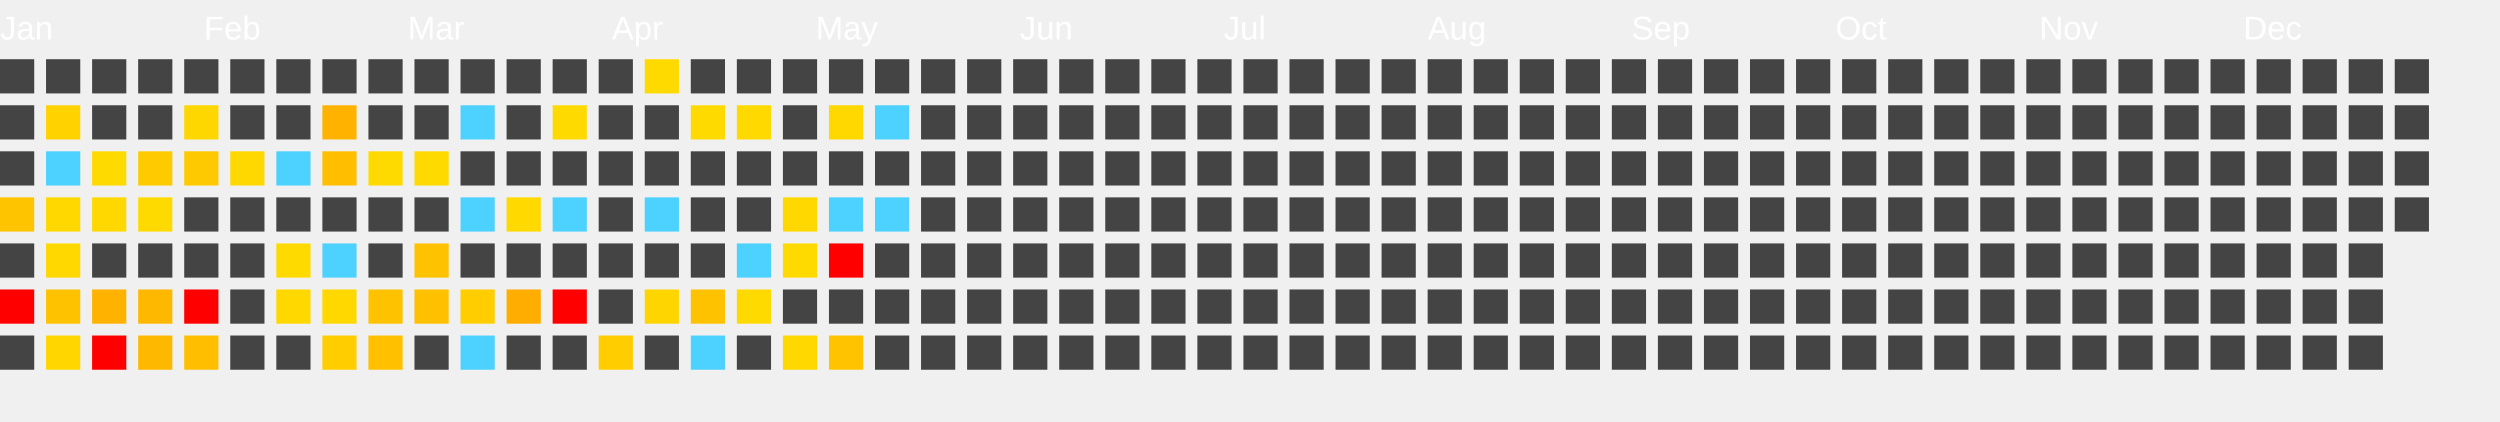
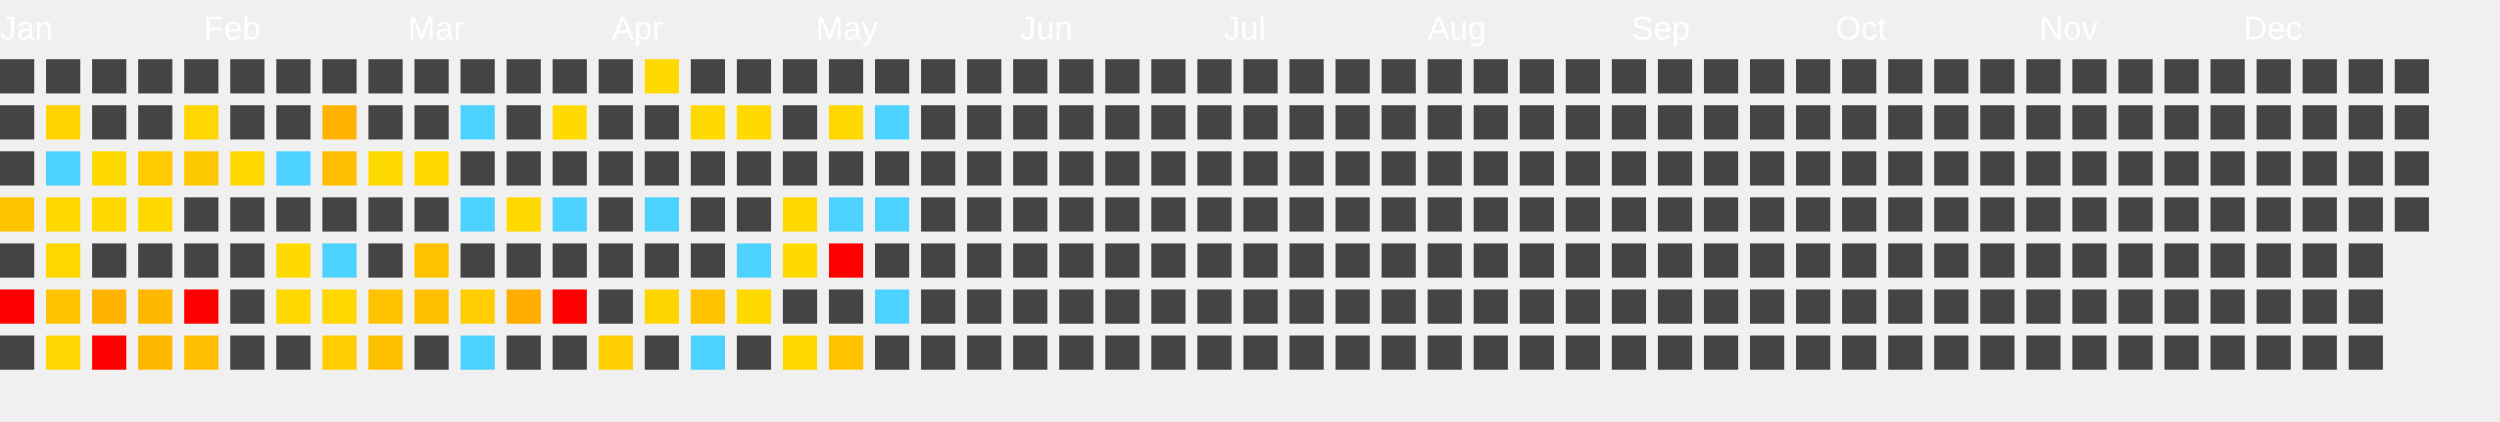
<svg xmlns="http://www.w3.org/2000/svg" baseProfile="full" height="32mm" version="1.1" viewBox="0,0,190,32" width="190mm">
  <defs />
  <rect fill="none" height="32" width="190" x="0" y="0" />
  <text fill="#FFFFFF" style="font-size:2.5px; font-family:Arial" x="0.0" y="3.0">Jan</text>
  <text fill="#FFFFFF" style="font-size:2.5px; font-family:Arial" x="15.5" y="3.0">Feb</text>
  <text fill="#FFFFFF" style="font-size:2.5px; font-family:Arial" x="31.0" y="3.0">Mar</text>
  <text fill="#FFFFFF" style="font-size:2.5px; font-family:Arial" x="46.5" y="3.0">Apr</text>
  <text fill="#FFFFFF" style="font-size:2.5px; font-family:Arial" x="62.0" y="3.0">May</text>
  <text fill="#FFFFFF" style="font-size:2.5px; font-family:Arial" x="77.5" y="3.0">Jun</text>
  <text fill="#FFFFFF" style="font-size:2.5px; font-family:Arial" x="93.0" y="3.0">Jul</text>
  <text fill="#FFFFFF" style="font-size:2.5px; font-family:Arial" x="108.5" y="3.0">Aug</text>
  <text fill="#FFFFFF" style="font-size:2.5px; font-family:Arial" x="124.0" y="3.0">Sep</text>
  <text fill="#FFFFFF" style="font-size:2.5px; font-family:Arial" x="139.5" y="3.0">Oct</text>
  <text fill="#FFFFFF" style="font-size:2.5px; font-family:Arial" x="155.0" y="3.0">Nov</text>
  <text fill="#FFFFFF" style="font-size:2.5px; font-family:Arial" x="170.5" y="3.0">Dec</text>
  <rect fill="#444444" height="2.6" width="2.6" x="0.0" y="4.5" />
  <rect fill="#444444" height="2.6" width="2.6" x="0.0" y="8.0" />
  <rect fill="#444444" height="2.6" width="2.6" x="0.0" y="11.5" />
  <rect fill="#ffc400" height="2.6" width="2.6" x="0.0" y="15.0" />
  <rect fill="#444444" height="2.6" width="2.6" x="0.0" y="18.5" />
  <rect fill="red" height="2.6" width="2.6" x="0.0" y="22.0" />
  <rect fill="#444444" height="2.6" width="2.6" x="0.0" y="25.5" />
  <rect fill="#444444" height="2.6" width="2.6" x="3.5" y="4.5" />
  <rect fill="#ffd200" height="2.6" width="2.6" x="3.5" y="8.0" />
  <rect fill="#4dd2ff" height="2.6" width="2.6" x="3.5" y="11.5" />
  <rect fill="#ffd800" height="2.6" width="2.6" x="3.5" y="15.0" />
  <rect fill="#ffd800" height="2.6" width="2.6" x="3.5" y="18.5" />
  <rect fill="#ffc200" height="2.6" width="2.6" x="3.5" y="22.0" />
  <rect fill="#ffd600" height="2.6" width="2.6" x="3.5" y="25.5" />
  <rect fill="#444444" height="2.6" width="2.6" x="7.0" y="4.5" />
  <rect fill="#444444" height="2.6" width="2.6" x="7.0" y="8.0" />
  <rect fill="#ffda00" height="2.6" width="2.6" x="7.0" y="11.5" />
  <rect fill="#ffd800" height="2.6" width="2.6" x="7.0" y="15.0" />
  <rect fill="#444444" height="2.6" width="2.6" x="7.0" y="18.5" />
  <rect fill="#ffb300" height="2.6" width="2.6" x="7.0" y="22.0" />
  <rect fill="red" height="2.6" width="2.6" x="7.0" y="25.5" />
  <rect fill="#444444" height="2.6" width="2.6" x="10.5" y="4.5" />
  <rect fill="#444444" height="2.6" width="2.6" x="10.5" y="8.0" />
  <rect fill="#ffca00" height="2.6" width="2.6" x="10.5" y="11.5" />
  <rect fill="#ffda00" height="2.6" width="2.6" x="10.5" y="15.0" />
  <rect fill="#444444" height="2.6" width="2.6" x="10.5" y="18.5" />
  <rect fill="#ffb800" height="2.6" width="2.6" x="10.5" y="22.0" />
  <rect fill="#ffb800" height="2.6" width="2.6" x="10.5" y="25.5" />
  <rect fill="#444444" height="2.6" width="2.6" x="14.0" y="4.5" />
  <rect fill="#ffd700" height="2.6" width="2.6" x="14.0" y="8.0" />
  <rect fill="#ffc900" height="2.6" width="2.6" x="14.0" y="11.5" />
  <rect fill="#444444" height="2.6" width="2.6" x="14.0" y="15.0" />
  <rect fill="#444444" height="2.6" width="2.6" x="14.0" y="18.5" />
  <rect fill="red" height="2.6" width="2.6" x="14.0" y="22.0" />
  <rect fill="#ffbe00" height="2.6" width="2.6" x="14.0" y="25.5" />
  <rect fill="#444444" height="2.6" width="2.6" x="17.5" y="4.5" />
  <rect fill="#444444" height="2.6" width="2.6" x="17.5" y="8.0" />
  <rect fill="#ffd800" height="2.6" width="2.6" x="17.5" y="11.5" />
  <rect fill="#444444" height="2.6" width="2.6" x="17.5" y="15.0" />
  <rect fill="#444444" height="2.6" width="2.6" x="17.5" y="18.5" />
  <rect fill="#444444" height="2.6" width="2.6" x="17.5" y="22.0" />
  <rect fill="#444444" height="2.6" width="2.6" x="17.5" y="25.5" />
  <rect fill="#444444" height="2.6" width="2.6" x="21.0" y="4.5" />
  <rect fill="#444444" height="2.6" width="2.6" x="21.0" y="8.0" />
  <rect fill="#4dd2ff" height="2.6" width="2.6" x="21.0" y="11.5" />
  <rect fill="#444444" height="2.6" width="2.6" x="21.0" y="15.0" />
  <rect fill="#ffda00" height="2.6" width="2.6" x="21.0" y="18.5" />
  <rect fill="#ffd800" height="2.6" width="2.6" x="21.0" y="22.0" />
  <rect fill="#444444" height="2.6" width="2.6" x="21.0" y="25.5" />
  <rect fill="#444444" height="2.6" width="2.6" x="24.5" y="4.5" />
  <rect fill="#ffb300" height="2.6" width="2.6" x="24.5" y="8.0" />
  <rect fill="#ffbe00" height="2.6" width="2.6" x="24.5" y="11.5" />
  <rect fill="#444444" height="2.6" width="2.6" x="24.5" y="15.0" />
  <rect fill="#4dd2ff" height="2.6" width="2.6" x="24.5" y="18.5" />
  <rect fill="#ffd800" height="2.6" width="2.6" x="24.5" y="22.0" />
  <rect fill="#ffcd00" height="2.6" width="2.6" x="24.5" y="25.5" />
  <rect fill="#444444" height="2.6" width="2.6" x="28.0" y="4.5" />
  <rect fill="#444444" height="2.6" width="2.6" x="28.0" y="8.0" />
  <rect fill="#ffda00" height="2.6" width="2.6" x="28.0" y="11.5" />
  <rect fill="#444444" height="2.6" width="2.6" x="28.0" y="15.0" />
  <rect fill="#444444" height="2.6" width="2.6" x="28.0" y="18.5" />
  <rect fill="#ffc200" height="2.6" width="2.6" x="28.0" y="22.0" />
  <rect fill="#ffc000" height="2.6" width="2.6" x="28.0" y="25.5" />
  <rect fill="#444444" height="2.6" width="2.6" x="31.5" y="4.5" />
  <rect fill="#444444" height="2.6" width="2.6" x="31.5" y="8.0" />
  <rect fill="#ffda00" height="2.6" width="2.6" x="31.5" y="11.5" />
  <rect fill="#444444" height="2.6" width="2.6" x="31.5" y="15.0" />
  <rect fill="#ffc200" height="2.6" width="2.6" x="31.5" y="18.5" />
  <rect fill="#ffc000" height="2.6" width="2.6" x="31.5" y="22.0" />
  <rect fill="#444444" height="2.6" width="2.6" x="31.5" y="25.5" />
  <rect fill="#444444" height="2.6" width="2.6" x="35.0" y="4.5" />
  <rect fill="#4dd2ff" height="2.6" width="2.6" x="35.0" y="8.0" />
  <rect fill="#444444" height="2.6" width="2.6" x="35.0" y="11.5" />
  <rect fill="#4dd2ff" height="2.6" width="2.6" x="35.0" y="15.0" />
  <rect fill="#444444" height="2.6" width="2.6" x="35.0" y="18.5" />
  <rect fill="#ffcd00" height="2.6" width="2.6" x="35.0" y="22.0" />
  <rect fill="#4dd2ff" height="2.6" width="2.6" x="35.0" y="25.5" />
  <rect fill="#444444" height="2.6" width="2.6" x="38.5" y="4.5" />
  <rect fill="#444444" height="2.6" width="2.6" x="38.5" y="8.0" />
  <rect fill="#444444" height="2.6" width="2.6" x="38.5" y="11.5" />
  <rect fill="#ffd900" height="2.6" width="2.6" x="38.5" y="15.0" />
  <rect fill="#444444" height="2.6" width="2.6" x="38.5" y="18.5" />
  <rect fill="#ffae00" height="2.6" width="2.6" x="38.5" y="22.0" />
  <rect fill="#444444" height="2.6" width="2.6" x="38.5" y="25.5" />
  <rect fill="#444444" height="2.6" width="2.6" x="42.0" y="4.5" />
  <rect fill="#ffda00" height="2.6" width="2.6" x="42.0" y="8.0" />
  <rect fill="#444444" height="2.6" width="2.6" x="42.0" y="11.5" />
  <rect fill="#4dd2ff" height="2.6" width="2.6" x="42.0" y="15.0" />
  <rect fill="#444444" height="2.6" width="2.6" x="42.0" y="18.5" />
  <rect fill="red" height="2.6" width="2.6" x="42.0" y="22.0" />
  <rect fill="#444444" height="2.6" width="2.6" x="42.0" y="25.5" />
  <rect fill="#444444" height="2.6" width="2.6" x="45.5" y="4.5" />
  <rect fill="#444444" height="2.6" width="2.6" x="45.5" y="8.0" />
  <rect fill="#444444" height="2.6" width="2.6" x="45.5" y="11.5" />
  <rect fill="#444444" height="2.6" width="2.6" x="45.5" y="15.0" />
  <rect fill="#444444" height="2.6" width="2.6" x="45.5" y="18.5" />
  <rect fill="#444444" height="2.6" width="2.6" x="45.5" y="22.0" />
  <rect fill="#ffcd00" height="2.6" width="2.6" x="45.5" y="25.5" />
  <rect fill="#ffda00" height="2.6" width="2.6" x="49.0" y="4.5" />
  <rect fill="#444444" height="2.6" width="2.6" x="49.0" y="8.0" />
  <rect fill="#444444" height="2.6" width="2.6" x="49.0" y="11.5" />
  <rect fill="#4dd2ff" height="2.6" width="2.6" x="49.0" y="15.0" />
  <rect fill="#444444" height="2.6" width="2.6" x="49.0" y="18.5" />
  <rect fill="#ffd500" height="2.6" width="2.6" x="49.0" y="22.0" />
  <rect fill="#444444" height="2.6" width="2.6" x="49.0" y="25.5" />
  <rect fill="#444444" height="2.6" width="2.6" x="52.5" y="4.5" />
  <rect fill="#ffda00" height="2.6" width="2.6" x="52.5" y="8.0" />
  <rect fill="#444444" height="2.6" width="2.6" x="52.5" y="11.5" />
  <rect fill="#444444" height="2.6" width="2.6" x="52.5" y="15.0" />
  <rect fill="#444444" height="2.6" width="2.6" x="52.5" y="18.5" />
  <rect fill="#ffc200" height="2.6" width="2.6" x="52.5" y="22.0" />
  <rect fill="#4dd2ff" height="2.6" width="2.6" x="52.5" y="25.5" />
  <rect fill="#444444" height="2.6" width="2.6" x="56.0" y="4.5" />
  <rect fill="#ffd900" height="2.6" width="2.6" x="56.0" y="8.0" />
  <rect fill="#444444" height="2.6" width="2.6" x="56.0" y="11.5" />
  <rect fill="#444444" height="2.6" width="2.6" x="56.0" y="15.0" />
  <rect fill="#4dd2ff" height="2.6" width="2.6" x="56.0" y="18.5" />
  <rect fill="#ffda00" height="2.6" width="2.6" x="56.0" y="22.0" />
  <rect fill="#444444" height="2.6" width="2.6" x="56.0" y="25.5" />
  <rect fill="#444444" height="2.6" width="2.6" x="59.5" y="4.5" />
  <rect fill="#444444" height="2.6" width="2.6" x="59.5" y="8.0" />
  <rect fill="#444444" height="2.6" width="2.6" x="59.5" y="11.5" />
  <rect fill="#ffd800" height="2.6" width="2.6" x="59.5" y="15.0" />
  <rect fill="#ffda00" height="2.6" width="2.6" x="59.5" y="18.5" />
  <rect fill="#444444" height="2.6" width="2.6" x="59.5" y="22.0" />
  <rect fill="#ffd800" height="2.6" width="2.6" x="59.5" y="25.5" />
  <rect fill="#444444" height="2.6" width="2.6" x="63.0" y="4.5" />
  <rect fill="#ffd800" height="2.6" width="2.6" x="63.0" y="8.0" />
  <rect fill="#444444" height="2.6" width="2.6" x="63.0" y="11.5" />
  <rect fill="#4dd2ff" height="2.6" width="2.6" x="63.0" y="15.0" />
  <rect fill="red" height="2.6" width="2.6" x="63.0" y="18.5" />
  <rect fill="#444444" height="2.6" width="2.6" x="63.0" y="22.0" />
  <rect fill="#ffc300" height="2.6" width="2.6" x="63.0" y="25.5" />
  <rect fill="#444444" height="2.6" width="2.6" x="66.5" y="4.5" />
  <rect fill="#4dd2ff" height="2.6" width="2.6" x="66.5" y="8.0" />
  <rect fill="#444444" height="2.6" width="2.6" x="66.5" y="11.5" />
  <rect fill="#4dd2ff" height="2.6" width="2.6" x="66.5" y="15.0" />
  <rect fill="#444444" height="2.6" width="2.6" x="66.5" y="18.5" />
-   <rect fill="#444444" height="2.6" width="2.6" x="66.5" y="22.0" />
+   <rect fill="#4dd2ff" height="2.6" width="2.6" x="66.5" y="22.0" />
  <rect fill="#444444" height="2.6" width="2.6" x="66.5" y="25.5" />
  <rect fill="#444444" height="2.6" width="2.6" x="70.0" y="4.5" />
  <rect fill="#444444" height="2.6" width="2.6" x="70.0" y="8.0" />
  <rect fill="#444444" height="2.6" width="2.6" x="70.0" y="11.5" />
  <rect fill="#444444" height="2.6" width="2.6" x="70.0" y="15.0" />
  <rect fill="#444444" height="2.6" width="2.6" x="70.0" y="18.5" />
  <rect fill="#444444" height="2.6" width="2.6" x="70.0" y="22.0" />
  <rect fill="#444444" height="2.6" width="2.6" x="70.0" y="25.5" />
  <rect fill="#444444" height="2.6" width="2.6" x="73.5" y="4.5" />
  <rect fill="#444444" height="2.6" width="2.6" x="73.5" y="8.0" />
  <rect fill="#444444" height="2.6" width="2.6" x="73.5" y="11.5" />
  <rect fill="#444444" height="2.6" width="2.6" x="73.5" y="15.0" />
  <rect fill="#444444" height="2.6" width="2.6" x="73.5" y="18.5" />
  <rect fill="#444444" height="2.6" width="2.6" x="73.5" y="22.0" />
  <rect fill="#444444" height="2.6" width="2.6" x="73.5" y="25.5" />
  <rect fill="#444444" height="2.6" width="2.6" x="77.0" y="4.5" />
  <rect fill="#444444" height="2.6" width="2.6" x="77.0" y="8.0" />
  <rect fill="#444444" height="2.6" width="2.6" x="77.0" y="11.5" />
  <rect fill="#444444" height="2.6" width="2.6" x="77.0" y="15.0" />
  <rect fill="#444444" height="2.6" width="2.6" x="77.0" y="18.5" />
  <rect fill="#444444" height="2.6" width="2.6" x="77.0" y="22.0" />
  <rect fill="#444444" height="2.6" width="2.6" x="77.0" y="25.5" />
  <rect fill="#444444" height="2.6" width="2.6" x="80.5" y="4.5" />
  <rect fill="#444444" height="2.6" width="2.6" x="80.5" y="8.0" />
  <rect fill="#444444" height="2.6" width="2.6" x="80.5" y="11.5" />
  <rect fill="#444444" height="2.6" width="2.6" x="80.5" y="15.0" />
  <rect fill="#444444" height="2.6" width="2.6" x="80.5" y="18.5" />
  <rect fill="#444444" height="2.6" width="2.6" x="80.5" y="22.0" />
  <rect fill="#444444" height="2.6" width="2.6" x="80.5" y="25.5" />
  <rect fill="#444444" height="2.6" width="2.6" x="84.0" y="4.5" />
  <rect fill="#444444" height="2.6" width="2.6" x="84.0" y="8.0" />
  <rect fill="#444444" height="2.6" width="2.6" x="84.0" y="11.5" />
  <rect fill="#444444" height="2.6" width="2.6" x="84.0" y="15.0" />
  <rect fill="#444444" height="2.6" width="2.6" x="84.0" y="18.5" />
  <rect fill="#444444" height="2.6" width="2.6" x="84.0" y="22.0" />
  <rect fill="#444444" height="2.6" width="2.6" x="84.0" y="25.5" />
  <rect fill="#444444" height="2.6" width="2.6" x="87.5" y="4.5" />
  <rect fill="#444444" height="2.6" width="2.6" x="87.5" y="8.0" />
  <rect fill="#444444" height="2.6" width="2.6" x="87.5" y="11.5" />
  <rect fill="#444444" height="2.6" width="2.6" x="87.5" y="15.0" />
  <rect fill="#444444" height="2.6" width="2.6" x="87.5" y="18.5" />
  <rect fill="#444444" height="2.6" width="2.6" x="87.5" y="22.0" />
  <rect fill="#444444" height="2.6" width="2.6" x="87.5" y="25.5" />
  <rect fill="#444444" height="2.6" width="2.6" x="91.0" y="4.5" />
  <rect fill="#444444" height="2.6" width="2.6" x="91.0" y="8.0" />
  <rect fill="#444444" height="2.6" width="2.6" x="91.0" y="11.5" />
  <rect fill="#444444" height="2.6" width="2.6" x="91.0" y="15.0" />
  <rect fill="#444444" height="2.6" width="2.6" x="91.0" y="18.5" />
  <rect fill="#444444" height="2.6" width="2.6" x="91.0" y="22.0" />
  <rect fill="#444444" height="2.6" width="2.6" x="91.0" y="25.5" />
  <rect fill="#444444" height="2.6" width="2.6" x="94.5" y="4.5" />
  <rect fill="#444444" height="2.6" width="2.6" x="94.5" y="8.0" />
  <rect fill="#444444" height="2.6" width="2.6" x="94.5" y="11.5" />
  <rect fill="#444444" height="2.6" width="2.6" x="94.5" y="15.0" />
  <rect fill="#444444" height="2.6" width="2.6" x="94.5" y="18.5" />
  <rect fill="#444444" height="2.6" width="2.6" x="94.5" y="22.0" />
  <rect fill="#444444" height="2.6" width="2.6" x="94.5" y="25.5" />
  <rect fill="#444444" height="2.6" width="2.6" x="98.0" y="4.5" />
  <rect fill="#444444" height="2.6" width="2.6" x="98.0" y="8.0" />
  <rect fill="#444444" height="2.6" width="2.6" x="98.0" y="11.5" />
  <rect fill="#444444" height="2.6" width="2.6" x="98.0" y="15.0" />
  <rect fill="#444444" height="2.6" width="2.6" x="98.0" y="18.5" />
  <rect fill="#444444" height="2.6" width="2.6" x="98.0" y="22.0" />
  <rect fill="#444444" height="2.6" width="2.6" x="98.0" y="25.5" />
  <rect fill="#444444" height="2.6" width="2.6" x="101.5" y="4.5" />
  <rect fill="#444444" height="2.6" width="2.6" x="101.5" y="8.0" />
  <rect fill="#444444" height="2.6" width="2.6" x="101.5" y="11.5" />
  <rect fill="#444444" height="2.6" width="2.6" x="101.5" y="15.0" />
  <rect fill="#444444" height="2.6" width="2.6" x="101.5" y="18.5" />
  <rect fill="#444444" height="2.6" width="2.6" x="101.5" y="22.0" />
  <rect fill="#444444" height="2.6" width="2.6" x="101.5" y="25.5" />
  <rect fill="#444444" height="2.6" width="2.6" x="105.0" y="4.5" />
  <rect fill="#444444" height="2.6" width="2.6" x="105.0" y="8.0" />
  <rect fill="#444444" height="2.6" width="2.6" x="105.0" y="11.5" />
  <rect fill="#444444" height="2.6" width="2.6" x="105.0" y="15.0" />
  <rect fill="#444444" height="2.6" width="2.6" x="105.0" y="18.5" />
  <rect fill="#444444" height="2.6" width="2.6" x="105.0" y="22.0" />
  <rect fill="#444444" height="2.6" width="2.6" x="105.0" y="25.5" />
  <rect fill="#444444" height="2.6" width="2.6" x="108.5" y="4.5" />
  <rect fill="#444444" height="2.6" width="2.6" x="108.5" y="8.0" />
  <rect fill="#444444" height="2.6" width="2.6" x="108.5" y="11.5" />
  <rect fill="#444444" height="2.6" width="2.6" x="108.5" y="15.0" />
  <rect fill="#444444" height="2.6" width="2.6" x="108.5" y="18.5" />
  <rect fill="#444444" height="2.6" width="2.6" x="108.5" y="22.0" />
  <rect fill="#444444" height="2.6" width="2.6" x="108.5" y="25.5" />
  <rect fill="#444444" height="2.6" width="2.6" x="112.0" y="4.5" />
  <rect fill="#444444" height="2.6" width="2.6" x="112.0" y="8.0" />
  <rect fill="#444444" height="2.6" width="2.6" x="112.0" y="11.5" />
  <rect fill="#444444" height="2.6" width="2.6" x="112.0" y="15.0" />
  <rect fill="#444444" height="2.6" width="2.6" x="112.0" y="18.5" />
  <rect fill="#444444" height="2.6" width="2.6" x="112.0" y="22.0" />
  <rect fill="#444444" height="2.6" width="2.6" x="112.0" y="25.5" />
  <rect fill="#444444" height="2.6" width="2.6" x="115.5" y="4.5" />
  <rect fill="#444444" height="2.6" width="2.6" x="115.5" y="8.0" />
  <rect fill="#444444" height="2.6" width="2.6" x="115.5" y="11.5" />
  <rect fill="#444444" height="2.6" width="2.6" x="115.5" y="15.0" />
  <rect fill="#444444" height="2.6" width="2.6" x="115.5" y="18.5" />
  <rect fill="#444444" height="2.6" width="2.6" x="115.5" y="22.0" />
  <rect fill="#444444" height="2.6" width="2.6" x="115.5" y="25.5" />
  <rect fill="#444444" height="2.6" width="2.6" x="119.0" y="4.5" />
  <rect fill="#444444" height="2.6" width="2.6" x="119.0" y="8.0" />
  <rect fill="#444444" height="2.6" width="2.6" x="119.0" y="11.5" />
  <rect fill="#444444" height="2.6" width="2.6" x="119.0" y="15.0" />
  <rect fill="#444444" height="2.6" width="2.6" x="119.0" y="18.5" />
  <rect fill="#444444" height="2.6" width="2.6" x="119.0" y="22.0" />
  <rect fill="#444444" height="2.6" width="2.6" x="119.0" y="25.5" />
  <rect fill="#444444" height="2.6" width="2.6" x="122.5" y="4.5" />
  <rect fill="#444444" height="2.6" width="2.6" x="122.5" y="8.0" />
  <rect fill="#444444" height="2.6" width="2.6" x="122.5" y="11.5" />
  <rect fill="#444444" height="2.6" width="2.6" x="122.5" y="15.0" />
  <rect fill="#444444" height="2.6" width="2.6" x="122.5" y="18.5" />
  <rect fill="#444444" height="2.6" width="2.6" x="122.5" y="22.0" />
  <rect fill="#444444" height="2.6" width="2.6" x="122.5" y="25.5" />
  <rect fill="#444444" height="2.6" width="2.6" x="126.0" y="4.5" />
  <rect fill="#444444" height="2.6" width="2.6" x="126.0" y="8.0" />
  <rect fill="#444444" height="2.6" width="2.6" x="126.0" y="11.5" />
  <rect fill="#444444" height="2.6" width="2.6" x="126.0" y="15.0" />
  <rect fill="#444444" height="2.6" width="2.6" x="126.0" y="18.5" />
  <rect fill="#444444" height="2.6" width="2.6" x="126.0" y="22.0" />
  <rect fill="#444444" height="2.6" width="2.6" x="126.0" y="25.5" />
  <rect fill="#444444" height="2.6" width="2.6" x="129.5" y="4.5" />
  <rect fill="#444444" height="2.6" width="2.6" x="129.5" y="8.0" />
  <rect fill="#444444" height="2.6" width="2.6" x="129.5" y="11.5" />
  <rect fill="#444444" height="2.6" width="2.6" x="129.5" y="15.0" />
  <rect fill="#444444" height="2.6" width="2.6" x="129.5" y="18.5" />
  <rect fill="#444444" height="2.6" width="2.6" x="129.5" y="22.0" />
  <rect fill="#444444" height="2.6" width="2.6" x="129.5" y="25.5" />
  <rect fill="#444444" height="2.6" width="2.6" x="133.0" y="4.5" />
  <rect fill="#444444" height="2.6" width="2.6" x="133.0" y="8.0" />
  <rect fill="#444444" height="2.6" width="2.6" x="133.0" y="11.5" />
  <rect fill="#444444" height="2.6" width="2.6" x="133.0" y="15.0" />
  <rect fill="#444444" height="2.6" width="2.6" x="133.0" y="18.5" />
  <rect fill="#444444" height="2.6" width="2.6" x="133.0" y="22.0" />
  <rect fill="#444444" height="2.6" width="2.6" x="133.0" y="25.5" />
  <rect fill="#444444" height="2.6" width="2.6" x="136.5" y="4.5" />
  <rect fill="#444444" height="2.6" width="2.6" x="136.5" y="8.0" />
  <rect fill="#444444" height="2.6" width="2.6" x="136.5" y="11.5" />
  <rect fill="#444444" height="2.6" width="2.6" x="136.5" y="15.0" />
  <rect fill="#444444" height="2.6" width="2.6" x="136.5" y="18.5" />
  <rect fill="#444444" height="2.6" width="2.6" x="136.5" y="22.0" />
  <rect fill="#444444" height="2.6" width="2.6" x="136.5" y="25.5" />
  <rect fill="#444444" height="2.6" width="2.6" x="140.0" y="4.5" />
  <rect fill="#444444" height="2.6" width="2.6" x="140.0" y="8.0" />
  <rect fill="#444444" height="2.6" width="2.6" x="140.0" y="11.5" />
  <rect fill="#444444" height="2.6" width="2.6" x="140.0" y="15.0" />
  <rect fill="#444444" height="2.6" width="2.6" x="140.0" y="18.5" />
  <rect fill="#444444" height="2.6" width="2.6" x="140.0" y="22.0" />
  <rect fill="#444444" height="2.6" width="2.6" x="140.0" y="25.5" />
  <rect fill="#444444" height="2.6" width="2.6" x="143.5" y="4.5" />
  <rect fill="#444444" height="2.6" width="2.6" x="143.5" y="8.0" />
  <rect fill="#444444" height="2.6" width="2.6" x="143.5" y="11.5" />
  <rect fill="#444444" height="2.6" width="2.6" x="143.5" y="15.0" />
  <rect fill="#444444" height="2.6" width="2.6" x="143.5" y="18.5" />
  <rect fill="#444444" height="2.6" width="2.6" x="143.5" y="22.0" />
  <rect fill="#444444" height="2.6" width="2.6" x="143.5" y="25.5" />
  <rect fill="#444444" height="2.6" width="2.6" x="147.0" y="4.5" />
  <rect fill="#444444" height="2.6" width="2.6" x="147.0" y="8.0" />
  <rect fill="#444444" height="2.6" width="2.6" x="147.0" y="11.5" />
  <rect fill="#444444" height="2.6" width="2.6" x="147.0" y="15.0" />
  <rect fill="#444444" height="2.6" width="2.6" x="147.0" y="18.5" />
  <rect fill="#444444" height="2.6" width="2.6" x="147.0" y="22.0" />
  <rect fill="#444444" height="2.6" width="2.6" x="147.0" y="25.5" />
  <rect fill="#444444" height="2.6" width="2.6" x="150.5" y="4.5" />
  <rect fill="#444444" height="2.6" width="2.6" x="150.5" y="8.0" />
  <rect fill="#444444" height="2.6" width="2.6" x="150.5" y="11.5" />
  <rect fill="#444444" height="2.6" width="2.6" x="150.5" y="15.0" />
  <rect fill="#444444" height="2.6" width="2.6" x="150.5" y="18.5" />
  <rect fill="#444444" height="2.6" width="2.6" x="150.5" y="22.0" />
  <rect fill="#444444" height="2.6" width="2.6" x="150.5" y="25.5" />
  <rect fill="#444444" height="2.6" width="2.6" x="154.0" y="4.5" />
  <rect fill="#444444" height="2.6" width="2.6" x="154.0" y="8.0" />
  <rect fill="#444444" height="2.6" width="2.6" x="154.0" y="11.5" />
  <rect fill="#444444" height="2.6" width="2.6" x="154.0" y="15.0" />
  <rect fill="#444444" height="2.6" width="2.6" x="154.0" y="18.5" />
  <rect fill="#444444" height="2.6" width="2.6" x="154.0" y="22.0" />
  <rect fill="#444444" height="2.6" width="2.6" x="154.0" y="25.5" />
  <rect fill="#444444" height="2.6" width="2.6" x="157.5" y="4.5" />
  <rect fill="#444444" height="2.6" width="2.6" x="157.5" y="8.0" />
  <rect fill="#444444" height="2.6" width="2.6" x="157.5" y="11.5" />
  <rect fill="#444444" height="2.6" width="2.6" x="157.5" y="15.0" />
  <rect fill="#444444" height="2.6" width="2.6" x="157.5" y="18.5" />
  <rect fill="#444444" height="2.6" width="2.6" x="157.5" y="22.0" />
  <rect fill="#444444" height="2.6" width="2.6" x="157.5" y="25.5" />
  <rect fill="#444444" height="2.6" width="2.6" x="161.0" y="4.5" />
  <rect fill="#444444" height="2.6" width="2.6" x="161.0" y="8.0" />
  <rect fill="#444444" height="2.6" width="2.6" x="161.0" y="11.5" />
  <rect fill="#444444" height="2.6" width="2.6" x="161.0" y="15.0" />
  <rect fill="#444444" height="2.6" width="2.6" x="161.0" y="18.5" />
  <rect fill="#444444" height="2.6" width="2.6" x="161.0" y="22.0" />
  <rect fill="#444444" height="2.6" width="2.6" x="161.0" y="25.5" />
  <rect fill="#444444" height="2.6" width="2.6" x="164.5" y="4.5" />
  <rect fill="#444444" height="2.6" width="2.6" x="164.5" y="8.0" />
  <rect fill="#444444" height="2.6" width="2.6" x="164.5" y="11.5" />
  <rect fill="#444444" height="2.6" width="2.6" x="164.5" y="15.0" />
  <rect fill="#444444" height="2.6" width="2.6" x="164.5" y="18.5" />
  <rect fill="#444444" height="2.6" width="2.6" x="164.5" y="22.0" />
  <rect fill="#444444" height="2.6" width="2.6" x="164.5" y="25.5" />
  <rect fill="#444444" height="2.6" width="2.6" x="168.0" y="4.5" />
  <rect fill="#444444" height="2.6" width="2.6" x="168.0" y="8.0" />
  <rect fill="#444444" height="2.6" width="2.6" x="168.0" y="11.5" />
  <rect fill="#444444" height="2.6" width="2.6" x="168.0" y="15.0" />
  <rect fill="#444444" height="2.6" width="2.6" x="168.0" y="18.5" />
  <rect fill="#444444" height="2.6" width="2.6" x="168.0" y="22.0" />
  <rect fill="#444444" height="2.6" width="2.6" x="168.0" y="25.5" />
  <rect fill="#444444" height="2.6" width="2.6" x="171.5" y="4.5" />
  <rect fill="#444444" height="2.6" width="2.6" x="171.5" y="8.0" />
  <rect fill="#444444" height="2.6" width="2.6" x="171.5" y="11.5" />
  <rect fill="#444444" height="2.6" width="2.6" x="171.5" y="15.0" />
  <rect fill="#444444" height="2.6" width="2.6" x="171.5" y="18.5" />
  <rect fill="#444444" height="2.6" width="2.6" x="171.5" y="22.0" />
  <rect fill="#444444" height="2.6" width="2.6" x="171.5" y="25.5" />
  <rect fill="#444444" height="2.6" width="2.6" x="175.0" y="4.5" />
  <rect fill="#444444" height="2.6" width="2.6" x="175.0" y="8.0" />
  <rect fill="#444444" height="2.6" width="2.6" x="175.0" y="11.5" />
  <rect fill="#444444" height="2.6" width="2.6" x="175.0" y="15.0" />
  <rect fill="#444444" height="2.6" width="2.6" x="175.0" y="18.5" />
  <rect fill="#444444" height="2.6" width="2.6" x="175.0" y="22.0" />
  <rect fill="#444444" height="2.6" width="2.6" x="175.0" y="25.5" />
  <rect fill="#444444" height="2.6" width="2.6" x="178.5" y="4.5" />
  <rect fill="#444444" height="2.6" width="2.6" x="178.5" y="8.0" />
  <rect fill="#444444" height="2.6" width="2.6" x="178.5" y="11.5" />
  <rect fill="#444444" height="2.6" width="2.6" x="178.5" y="15.0" />
  <rect fill="#444444" height="2.6" width="2.6" x="178.5" y="18.5" />
  <rect fill="#444444" height="2.6" width="2.6" x="178.5" y="22.0" />
  <rect fill="#444444" height="2.6" width="2.6" x="178.5" y="25.5" />
  <rect fill="#444444" height="2.6" width="2.6" x="182.0" y="4.5" />
  <rect fill="#444444" height="2.6" width="2.6" x="182.0" y="8.0" />
  <rect fill="#444444" height="2.6" width="2.6" x="182.0" y="11.5" />
  <rect fill="#444444" height="2.6" width="2.6" x="182.0" y="15.0" />
</svg>
